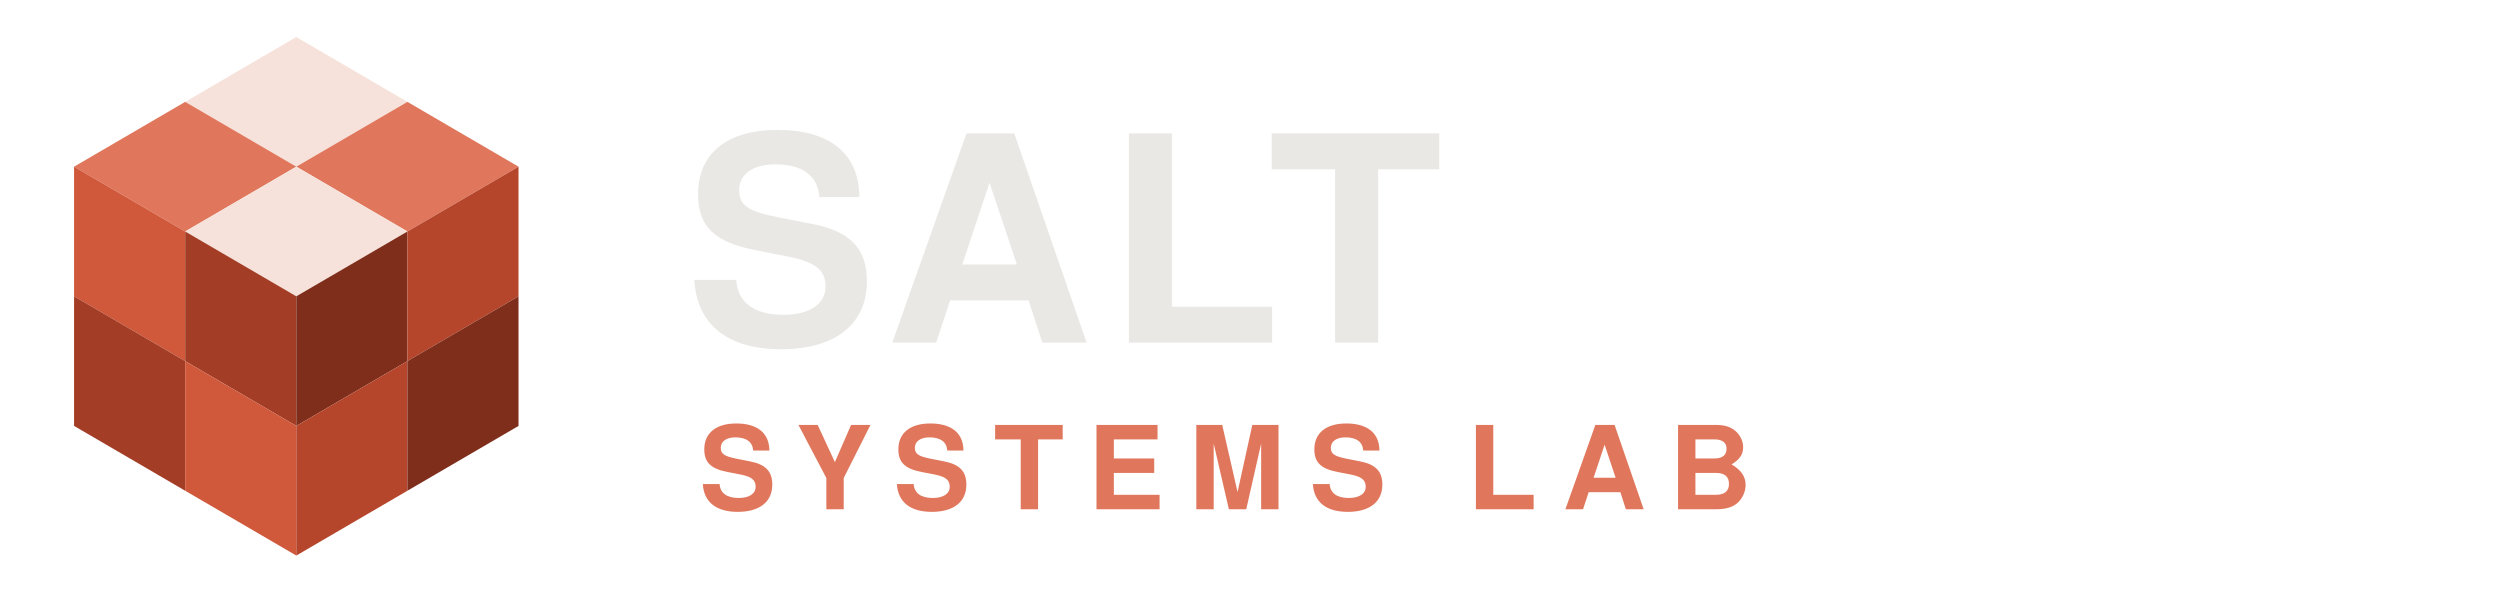
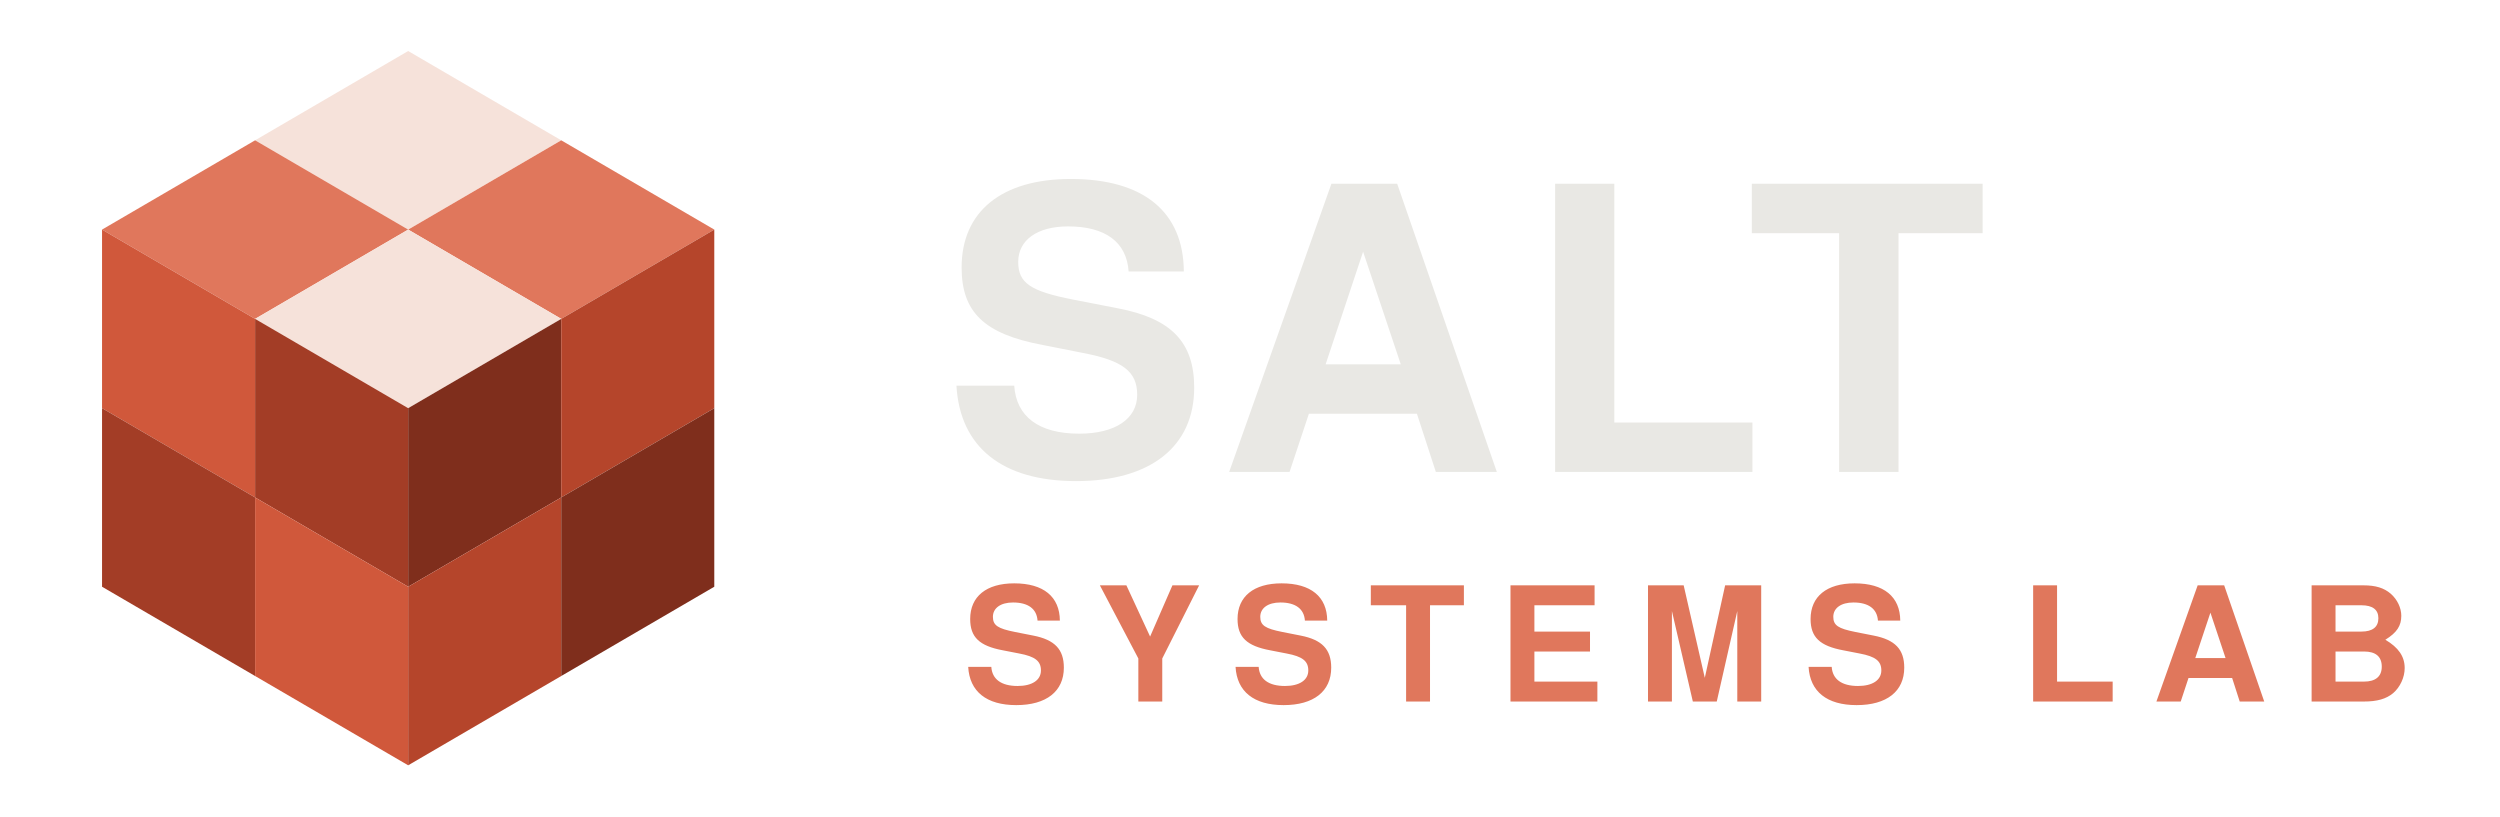
- <svg xmlns="http://www.w3.org/2000/svg" viewBox="0 0 270 64" role="img" aria-label="SALT Systems Lab">
+ <svg xmlns="http://www.w3.org/2000/svg" viewBox="0 0 196 64" role="img" aria-label="SALT Systems Lab">
  <g>
    <polygon points="32,4 44,11 32,18 20,11" fill="#f6e2da" />
    <polygon points="20,11 32,18 20,25 8,18" fill="#e0775c" />
    <polygon points="44,11 56,18 44,25 32,18" fill="#e0775c" />
    <polygon points="32,18 44,25 32,32 20,25" fill="#f6e2da" />
    <polygon points="8,18 20,25 20,39 8,32" fill="#d0583b" />
    <polygon points="8,32 20,39 20,53 8,46" fill="#a33d26" />
    <polygon points="20,25 32,32 32,46 20,39" fill="#a33d26" />
    <polygon points="20,39 32,46 32,60 20,53" fill="#d0583b" />
    <polygon points="32,32 44,25 44,39 32,46" fill="#7f2e1c" />
    <polygon points="32,46 44,39 44,53 32,60" fill="#b5452b" />
    <polygon points="44,25 56,18 56,32 44,39" fill="#b5452b" />
    <polygon points="44,39 56,32 56,46 44,53" fill="#7f2e1c" />
  </g>
  <text x="74" y="37" fill="#e9e8e4" font-family="'Helvetica Neue', Helvetica, Arial, sans-serif" font-size="31" font-weight="800" letter-spacing="1.5">SALT</text>
  <text x="75.5" y="55" fill="#e0775c" font-family="'Helvetica Neue', Helvetica, Arial, sans-serif" font-size="12.5" font-weight="700" letter-spacing="2.6">SYSTEMS LAB</text>
</svg>
